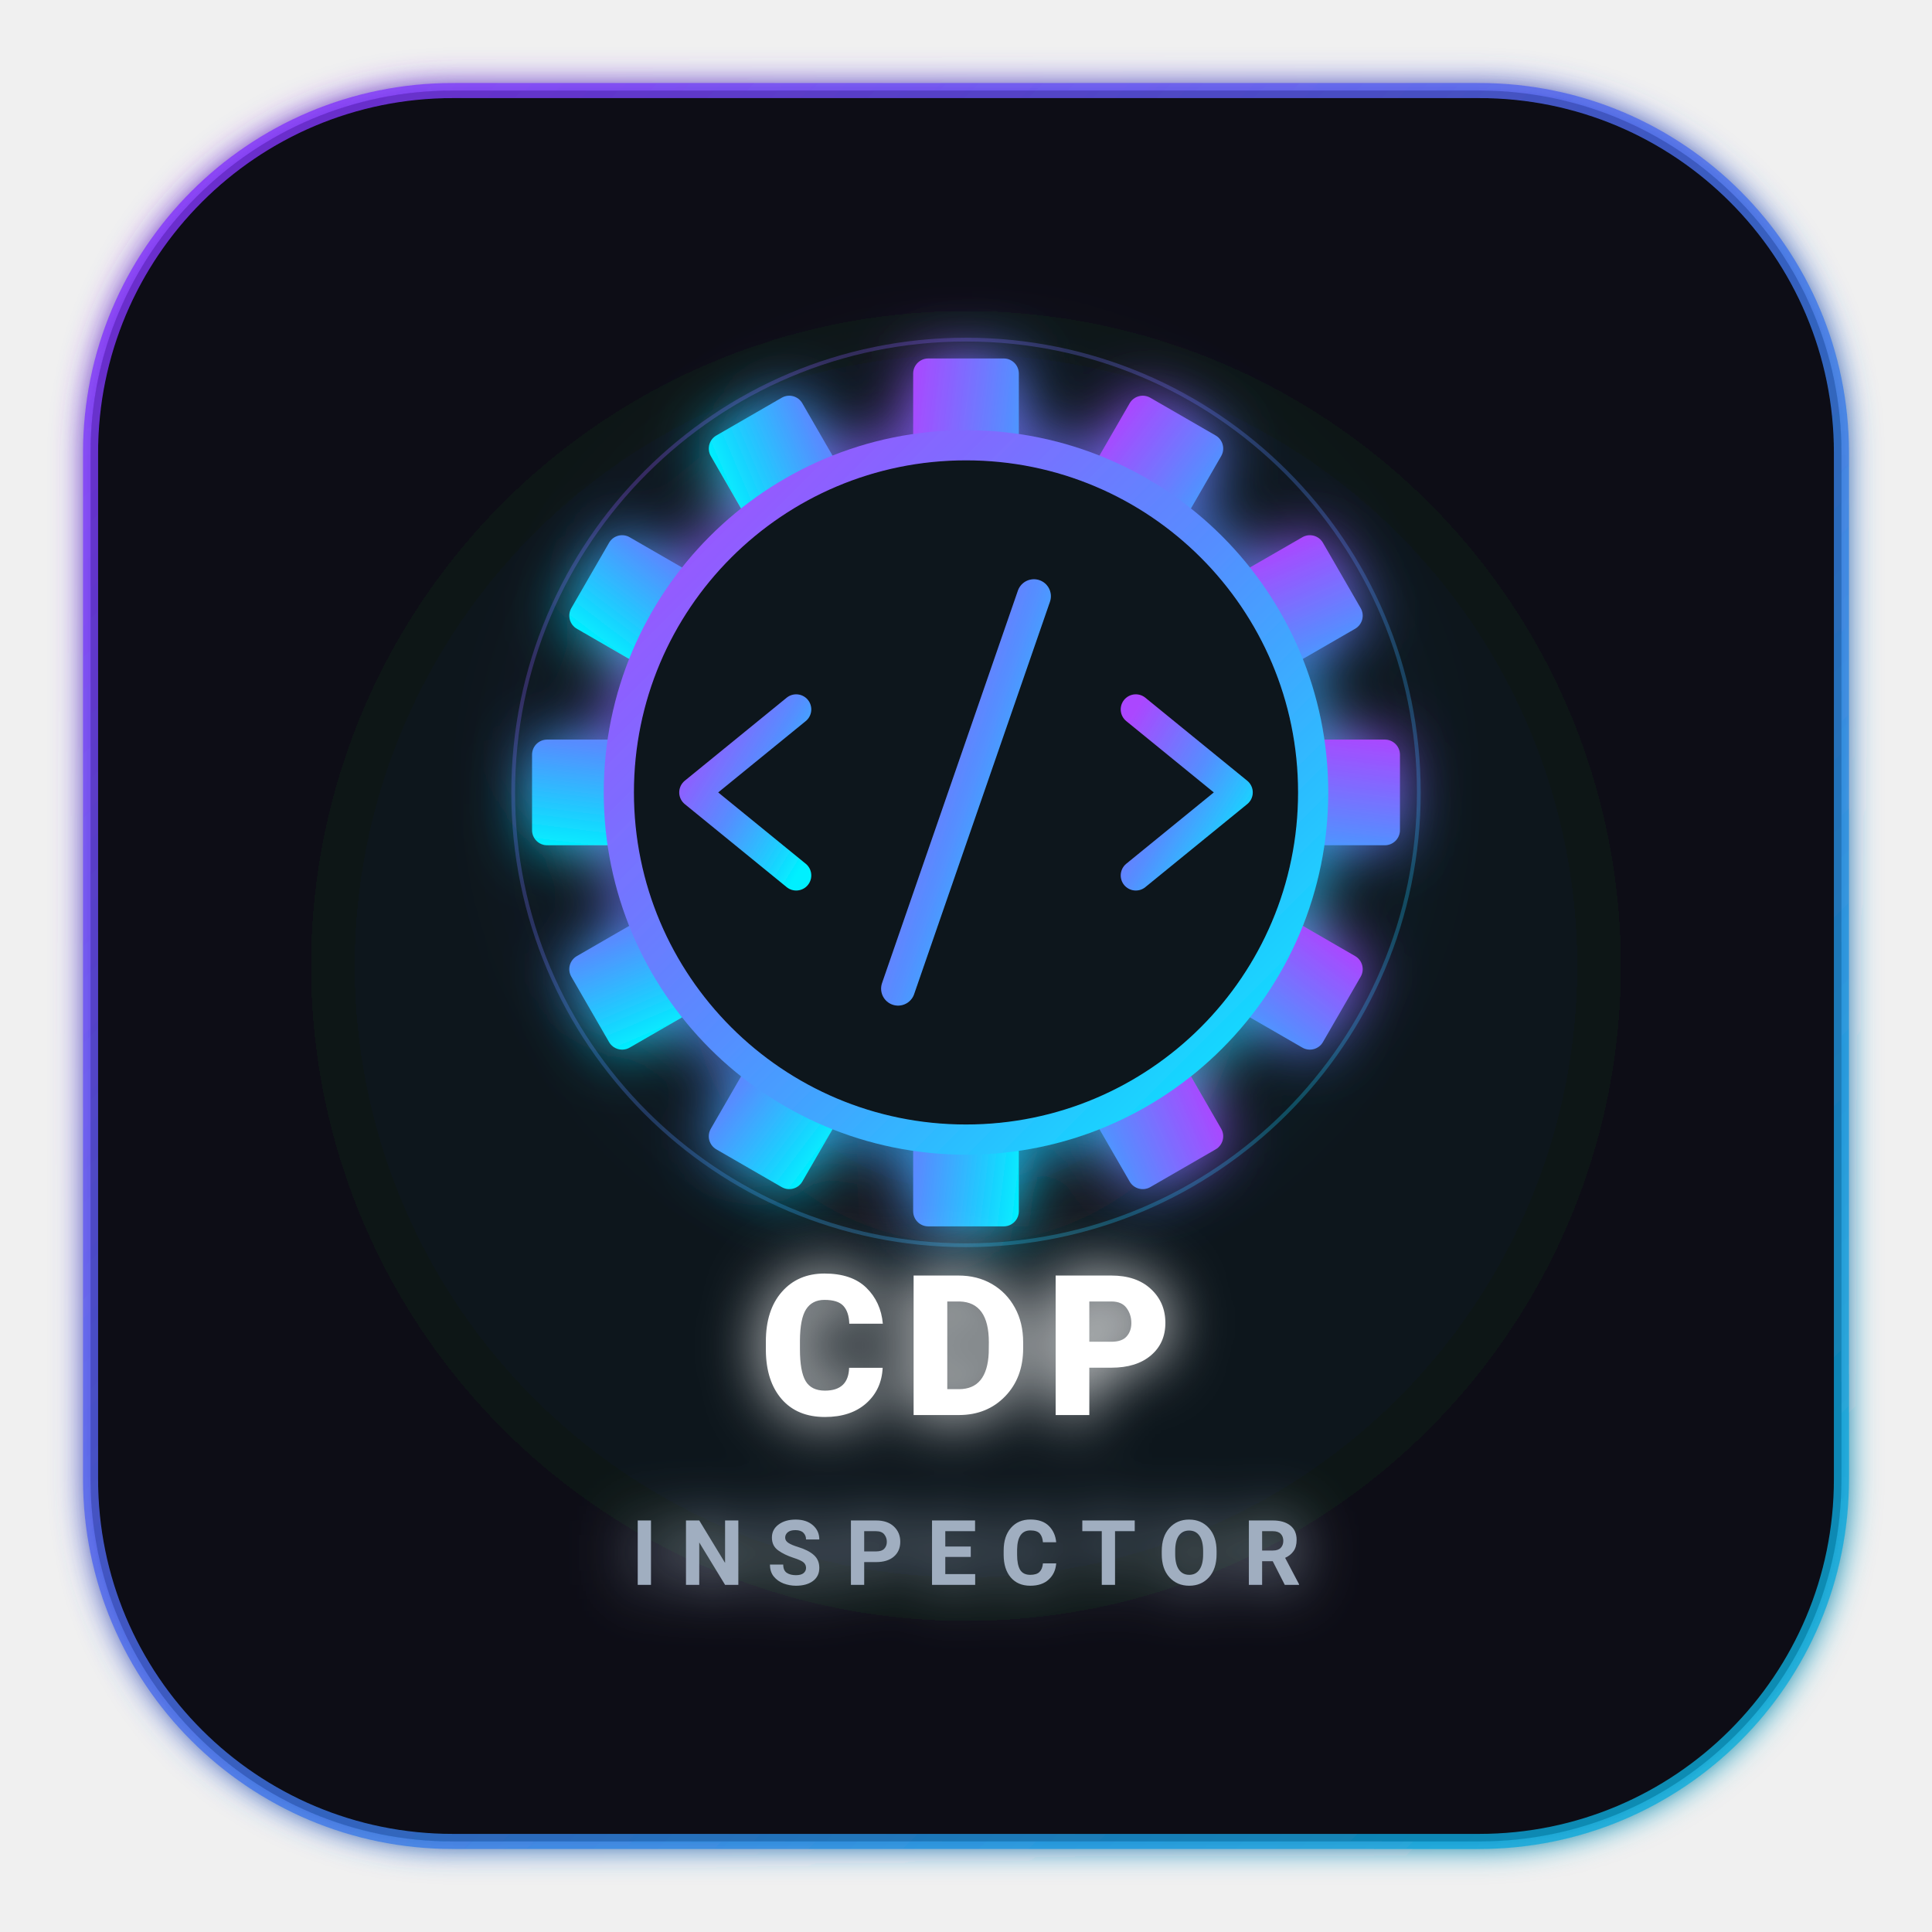
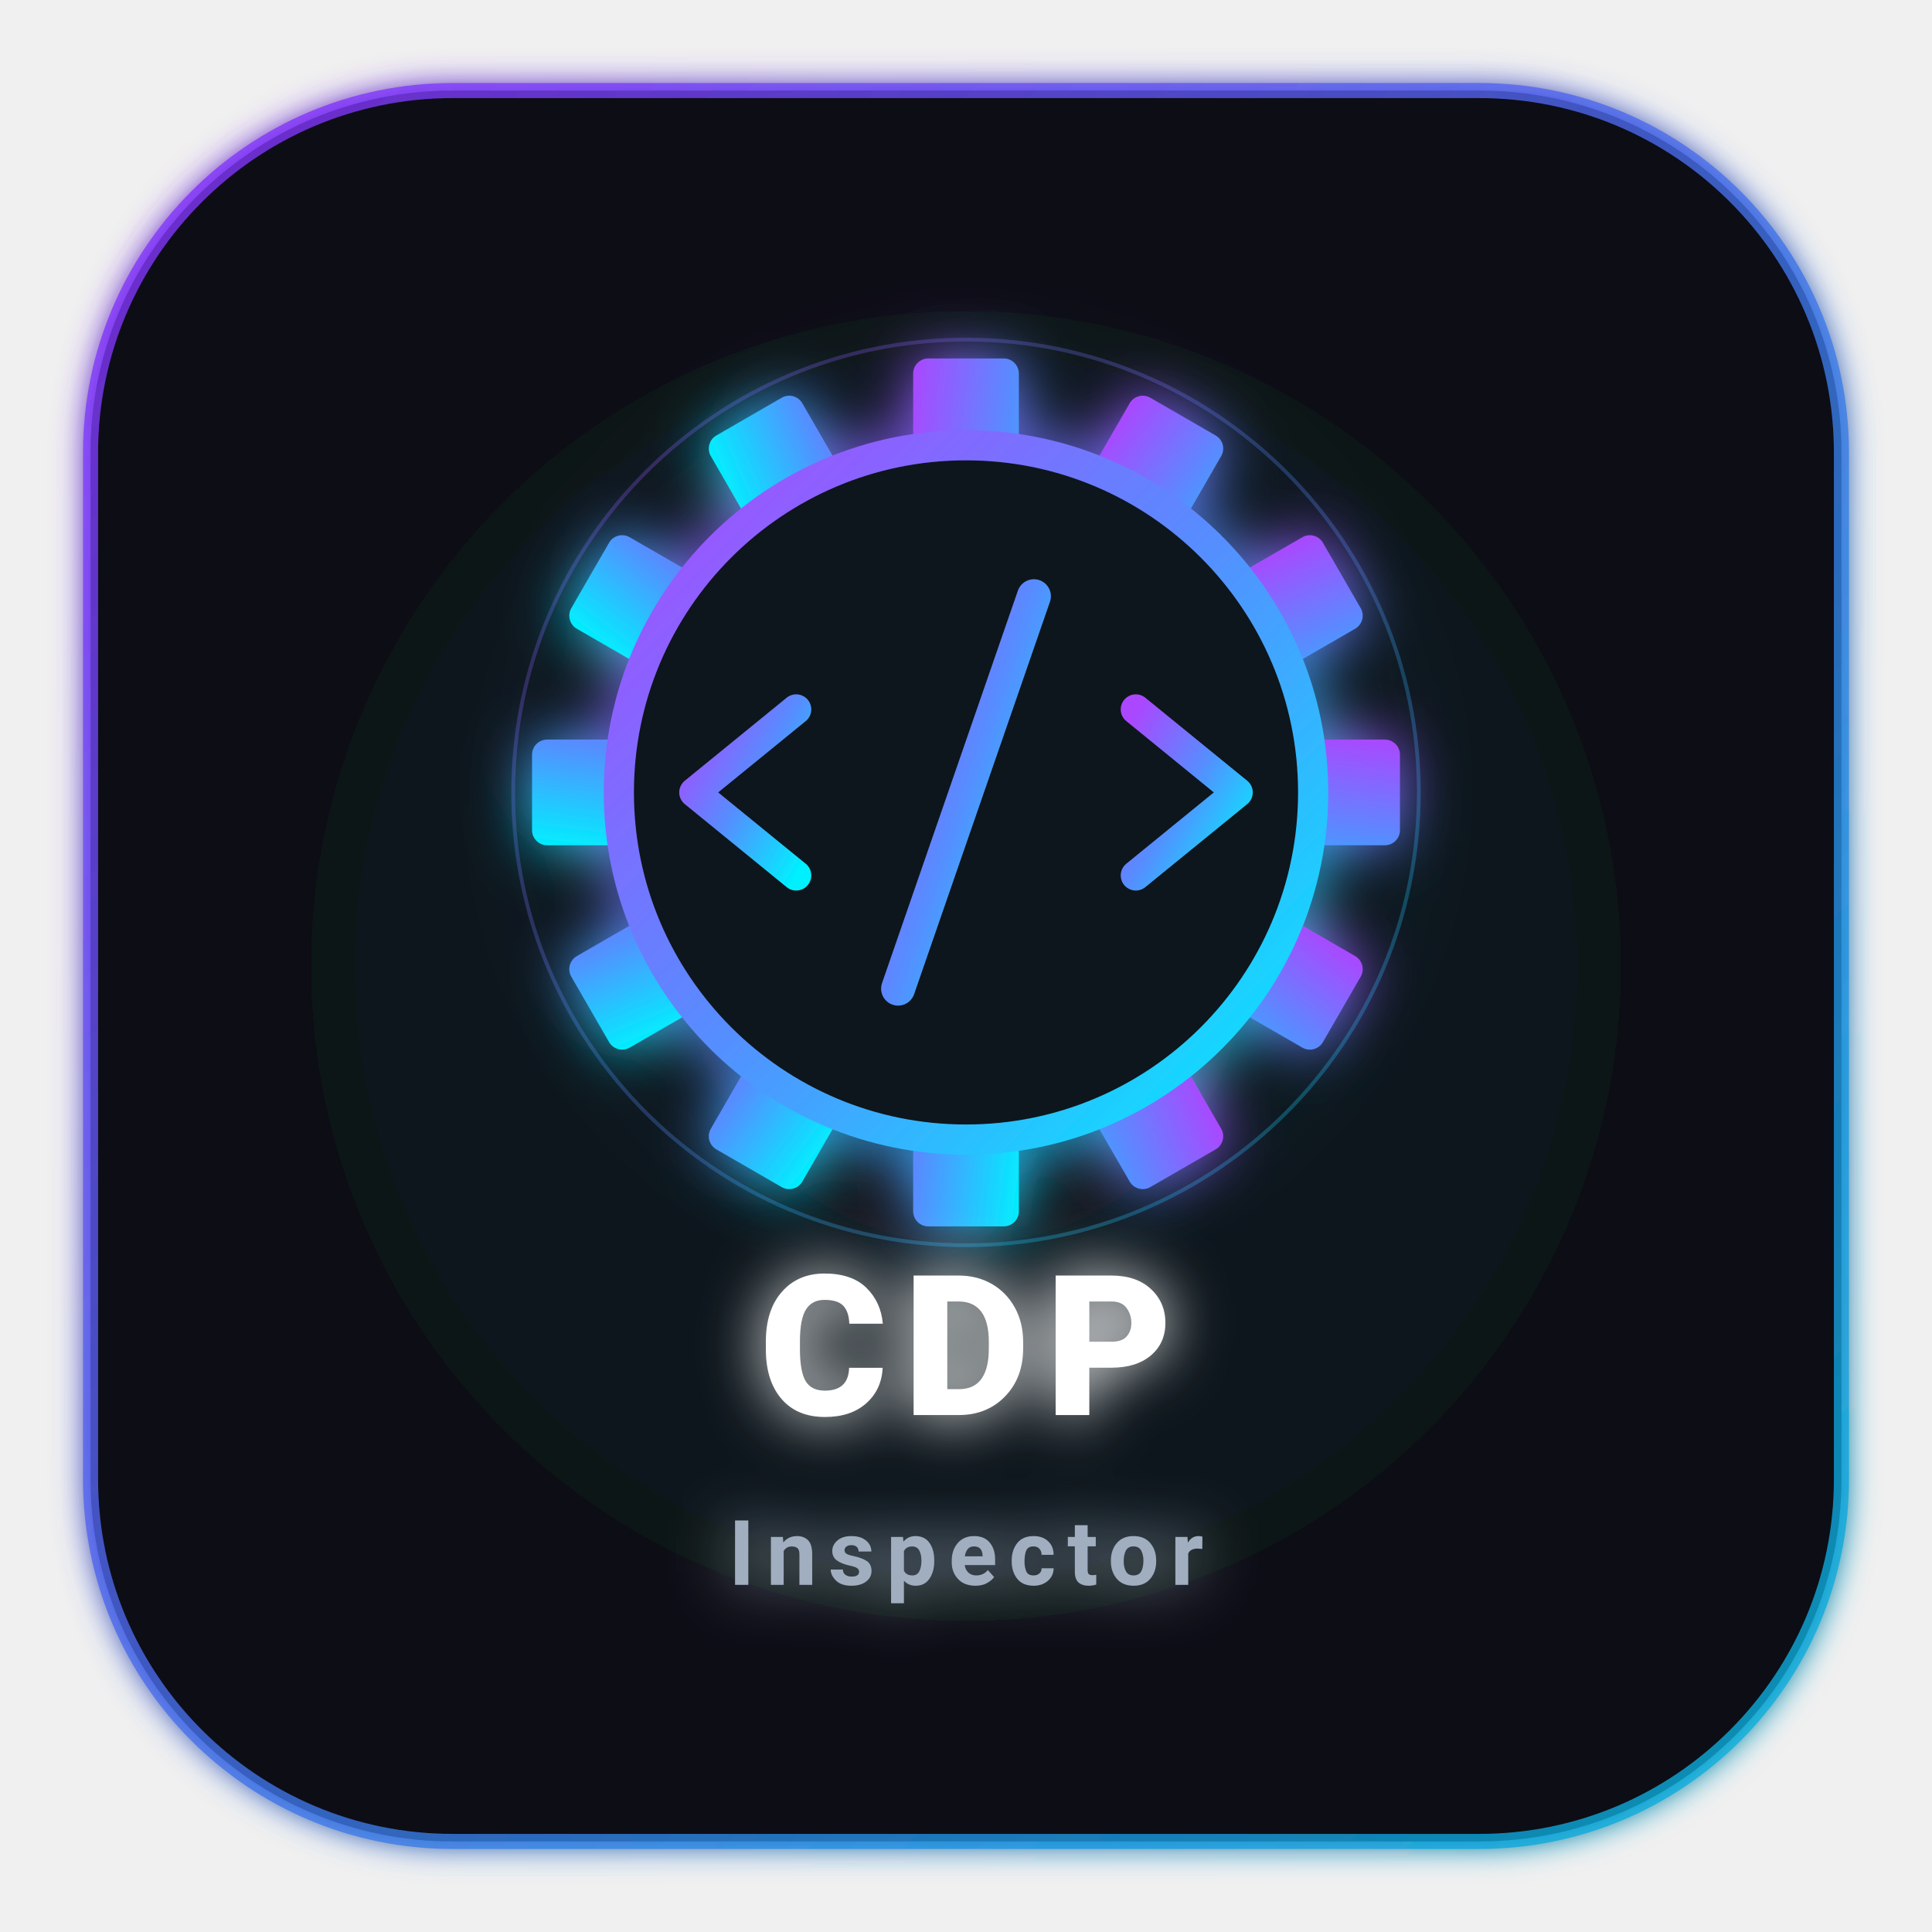
<svg xmlns="http://www.w3.org/2000/svg" width="512" height="512" viewBox="0 0 512 512" fill="none">
  <defs>
    <radialGradient id="bg-grad" cx="50%" cy="50%" r="70%" fx="50%" fy="50%">
      <stop offset="0%" stop-color="#141923" />
      <stop offset="100%" stop-color="#090b10" />
    </radialGradient>
    <linearGradient id="purple-cyan-grad" x1="0%" y1="0%" x2="100%" y2="100%">
      <stop offset="0%" stop-color="#ab47ff" />
      <stop offset="50%" stop-color="#558eff" />
      <stop offset="100%" stop-color="#00f0ff" />
    </linearGradient>
    <linearGradient id="border-grad" x1="0%" y1="0%" x2="100%" y2="100%">
      <stop offset="0%" stop-color="#8b2cfd" stop-opacity="0.8" />
      <stop offset="100%" stop-color="#00b4d8" stop-opacity="0.8" />
    </linearGradient>
    <filter id="neon-glow" x="-50%" y="-50%" width="200%" height="200%">
      <feGaussianBlur stdDeviation="8" result="coloredBlur" />
      <feMerge>
        <feMergeNode in="coloredBlur" />
        <feMergeNode in="SourceGraphic" />
      </feMerge>
    </filter>
    <filter id="border-glow" x="-20%" y="-20%" width="140%" height="140%">
      <feGaussianBlur stdDeviation="4" result="blur" />
      <feMerge>
        <feMergeNode in="blur" />
        <feMergeNode in="SourceGraphic" />
      </feMerge>
    </filter>
  </defs>
  <rect x="24" y="24" width="464" height="464" rx="96" fill="url(#bg-grad)" stroke="url(#border-grad)" stroke-width="4" filter="url(#border-glow)" />
  <circle cx="256" cy="210" r="120" fill="none" stroke="url(#purple-cyan-grad)" stroke-width="1" opacity="0.3" filter="url(#neon-glow)" />
  <g transform="translate(256, 210)" filter="url(#neon-glow)">
    <rect x="-14" y="-115" width="28" height="230" rx="4" fill="url(#purple-cyan-grad)" />
    <rect x="-14" y="-115" width="28" height="230" rx="4" fill="url(#purple-cyan-grad)" transform="rotate(30)" />
    <rect x="-14" y="-115" width="28" height="230" rx="4" fill="url(#purple-cyan-grad)" transform="rotate(60)" />
    <rect x="-14" y="-115" width="28" height="230" rx="4" fill="url(#purple-cyan-grad)" transform="rotate(90)" />
    <rect x="-14" y="-115" width="28" height="230" rx="4" fill="url(#purple-cyan-grad)" transform="rotate(120)" />
    <rect x="-14" y="-115" width="28" height="230" rx="4" fill="url(#purple-cyan-grad)" transform="rotate(150)" />
    <circle cx="0" cy="0" r="92" fill="#0f121a" />
    <circle cx="0" cy="0" r="92" fill="none" stroke="url(#purple-cyan-grad)" stroke-width="8" />
    <path d="M-45,-22 L-72,0 L-45,22" fill="none" stroke="url(#purple-cyan-grad)" stroke-width="8" stroke-linecap="round" stroke-linejoin="round" />
    <path d="M45,-22 L72,0 L45,22" fill="none" stroke="url(#purple-cyan-grad)" stroke-width="8" stroke-linecap="round" stroke-linejoin="round" />
    <path d="M18,-52 L-18,52" fill="none" stroke="url(#purple-cyan-grad)" stroke-width="9" stroke-linecap="round" />
    <path d="M32,36 L58,36" fill="none" stroke="url(#purple-cyan-grad)" stroke-width="8" stroke-linecap="round" />
  </g>
  <g filter="url(#neon-glow)">
    <text x="256" y="375" font-family="-apple-system, BlinkMacSystemFont, 'Segoe UI', Roboto, 'Helvetica Neue', Arial, sans-serif" font-weight="900" font-size="52" fill="#ffffff" text-anchor="middle" letter-spacing="4">CDP</text>
-     <text x="256" y="420" font-family="-apple-system, BlinkMacSystemFont, 'Segoe UI', Roboto, 'Helvetica Neue', Arial, sans-serif" font-weight="600" font-size="24" fill="#a0aec0" text-anchor="middle" letter-spacing="6">INSPECTOR</text>
+     <text x="256" y="420" font-family="-apple-system, BlinkMacSystemFont, 'Segoe UI', Roboto, 'Helvetica Neue', Arial, sans-serif" font-weight="600" font-size="24" fill="#a0aec0" text-anchor="middle" letter-spacing="3">Inspector</text>
  </g>
</svg>
